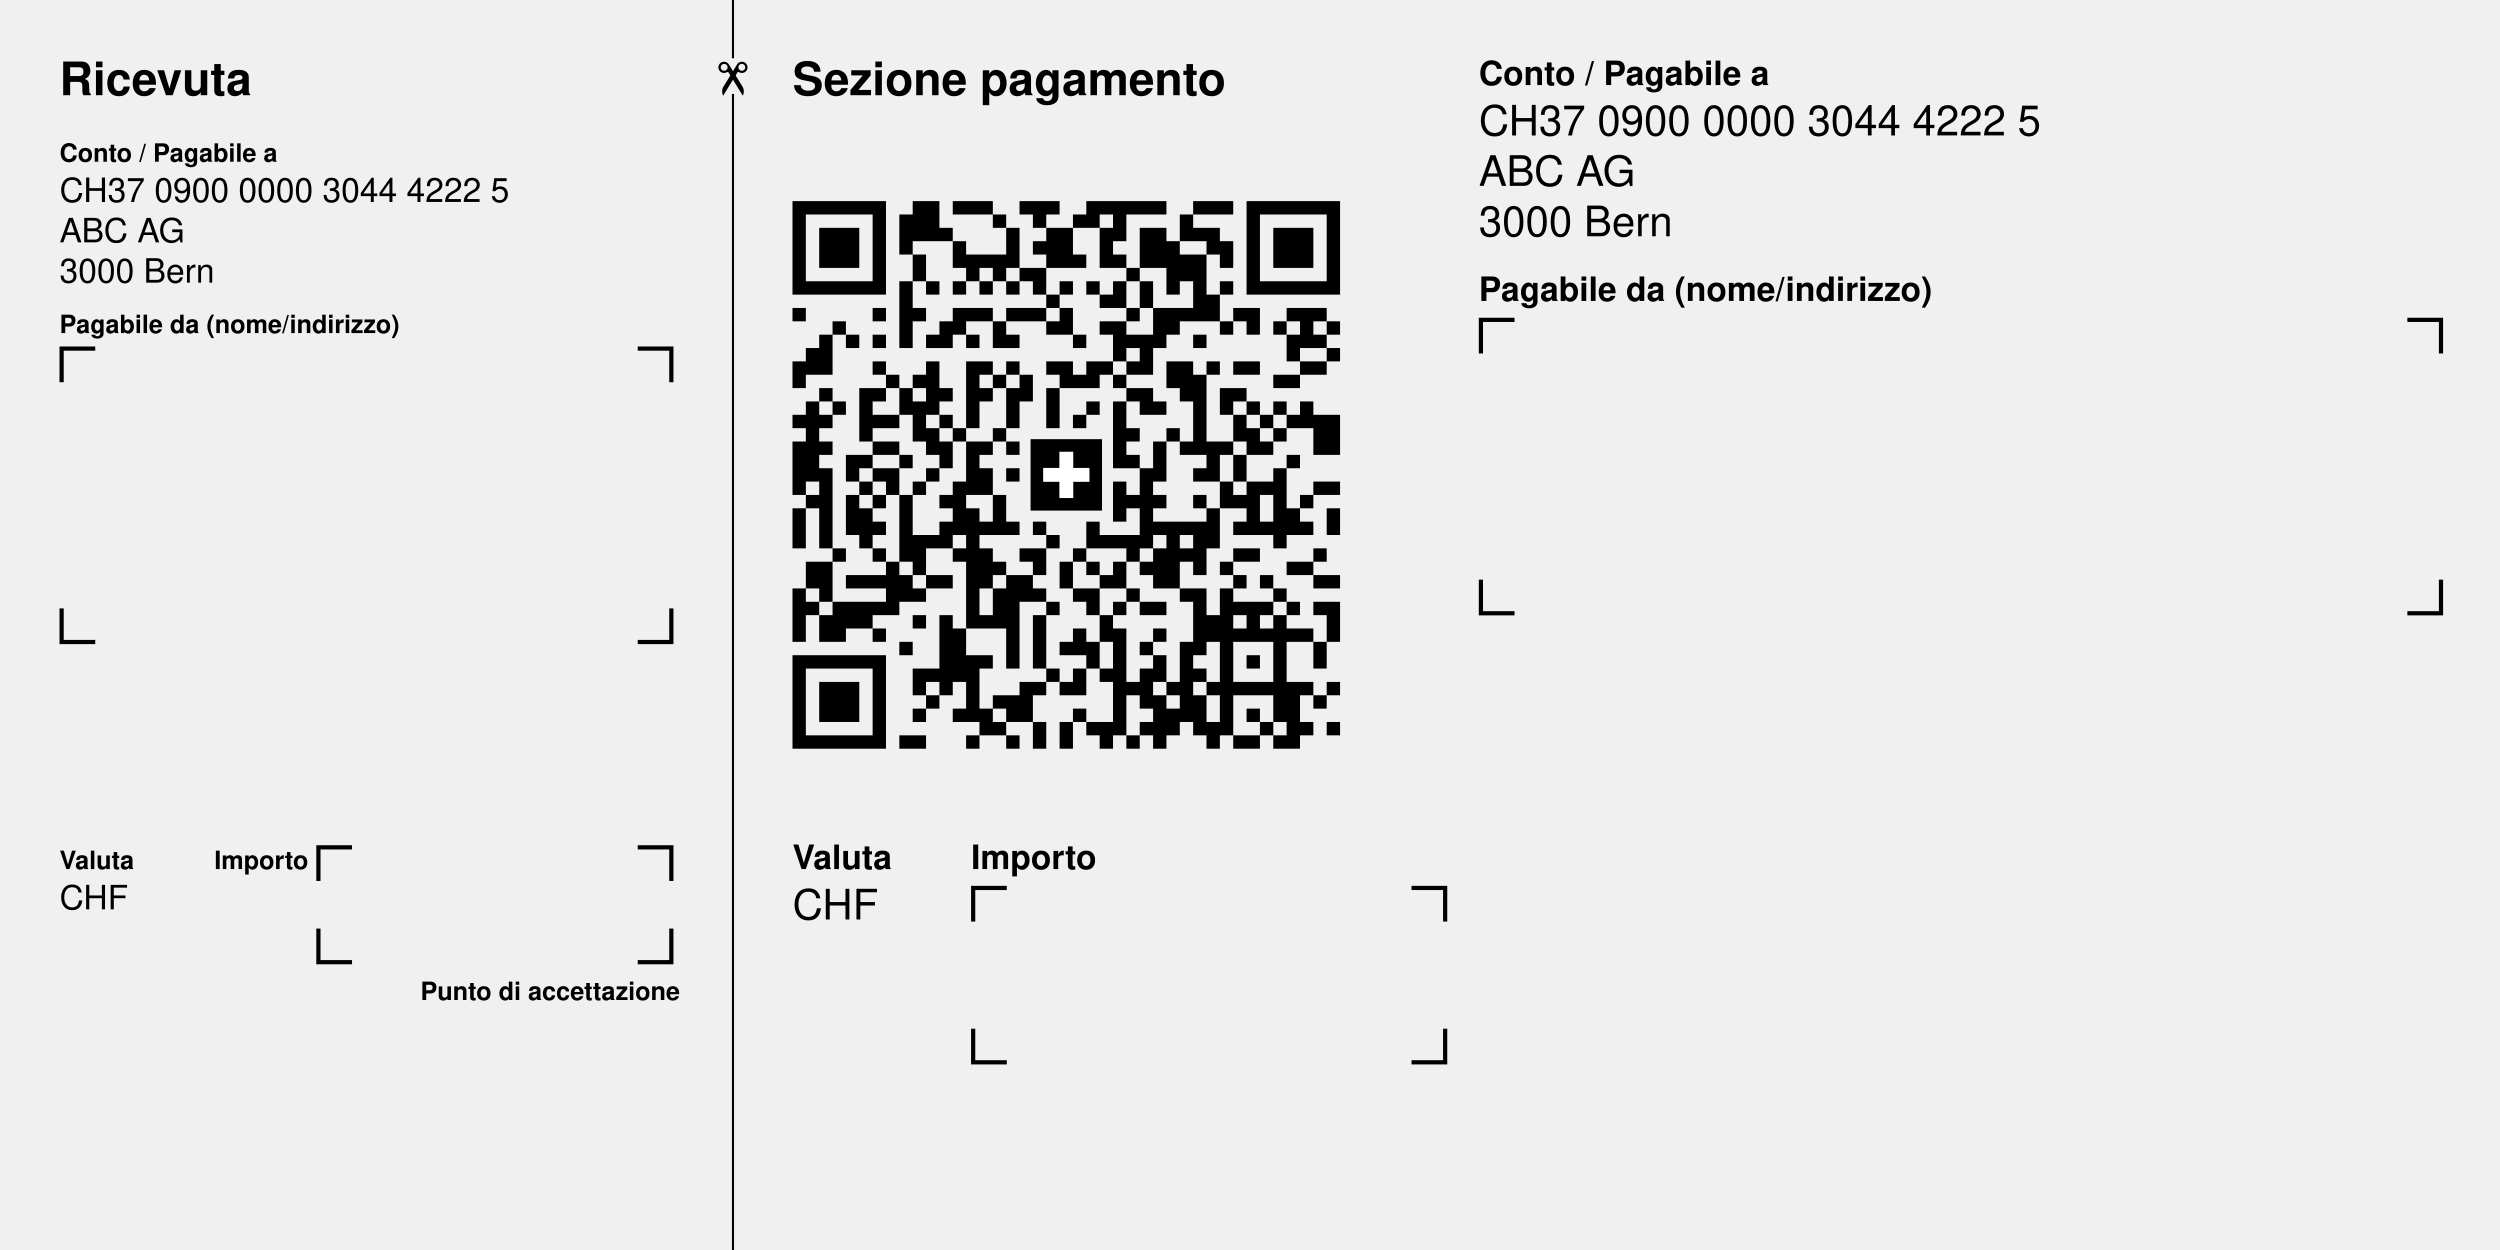
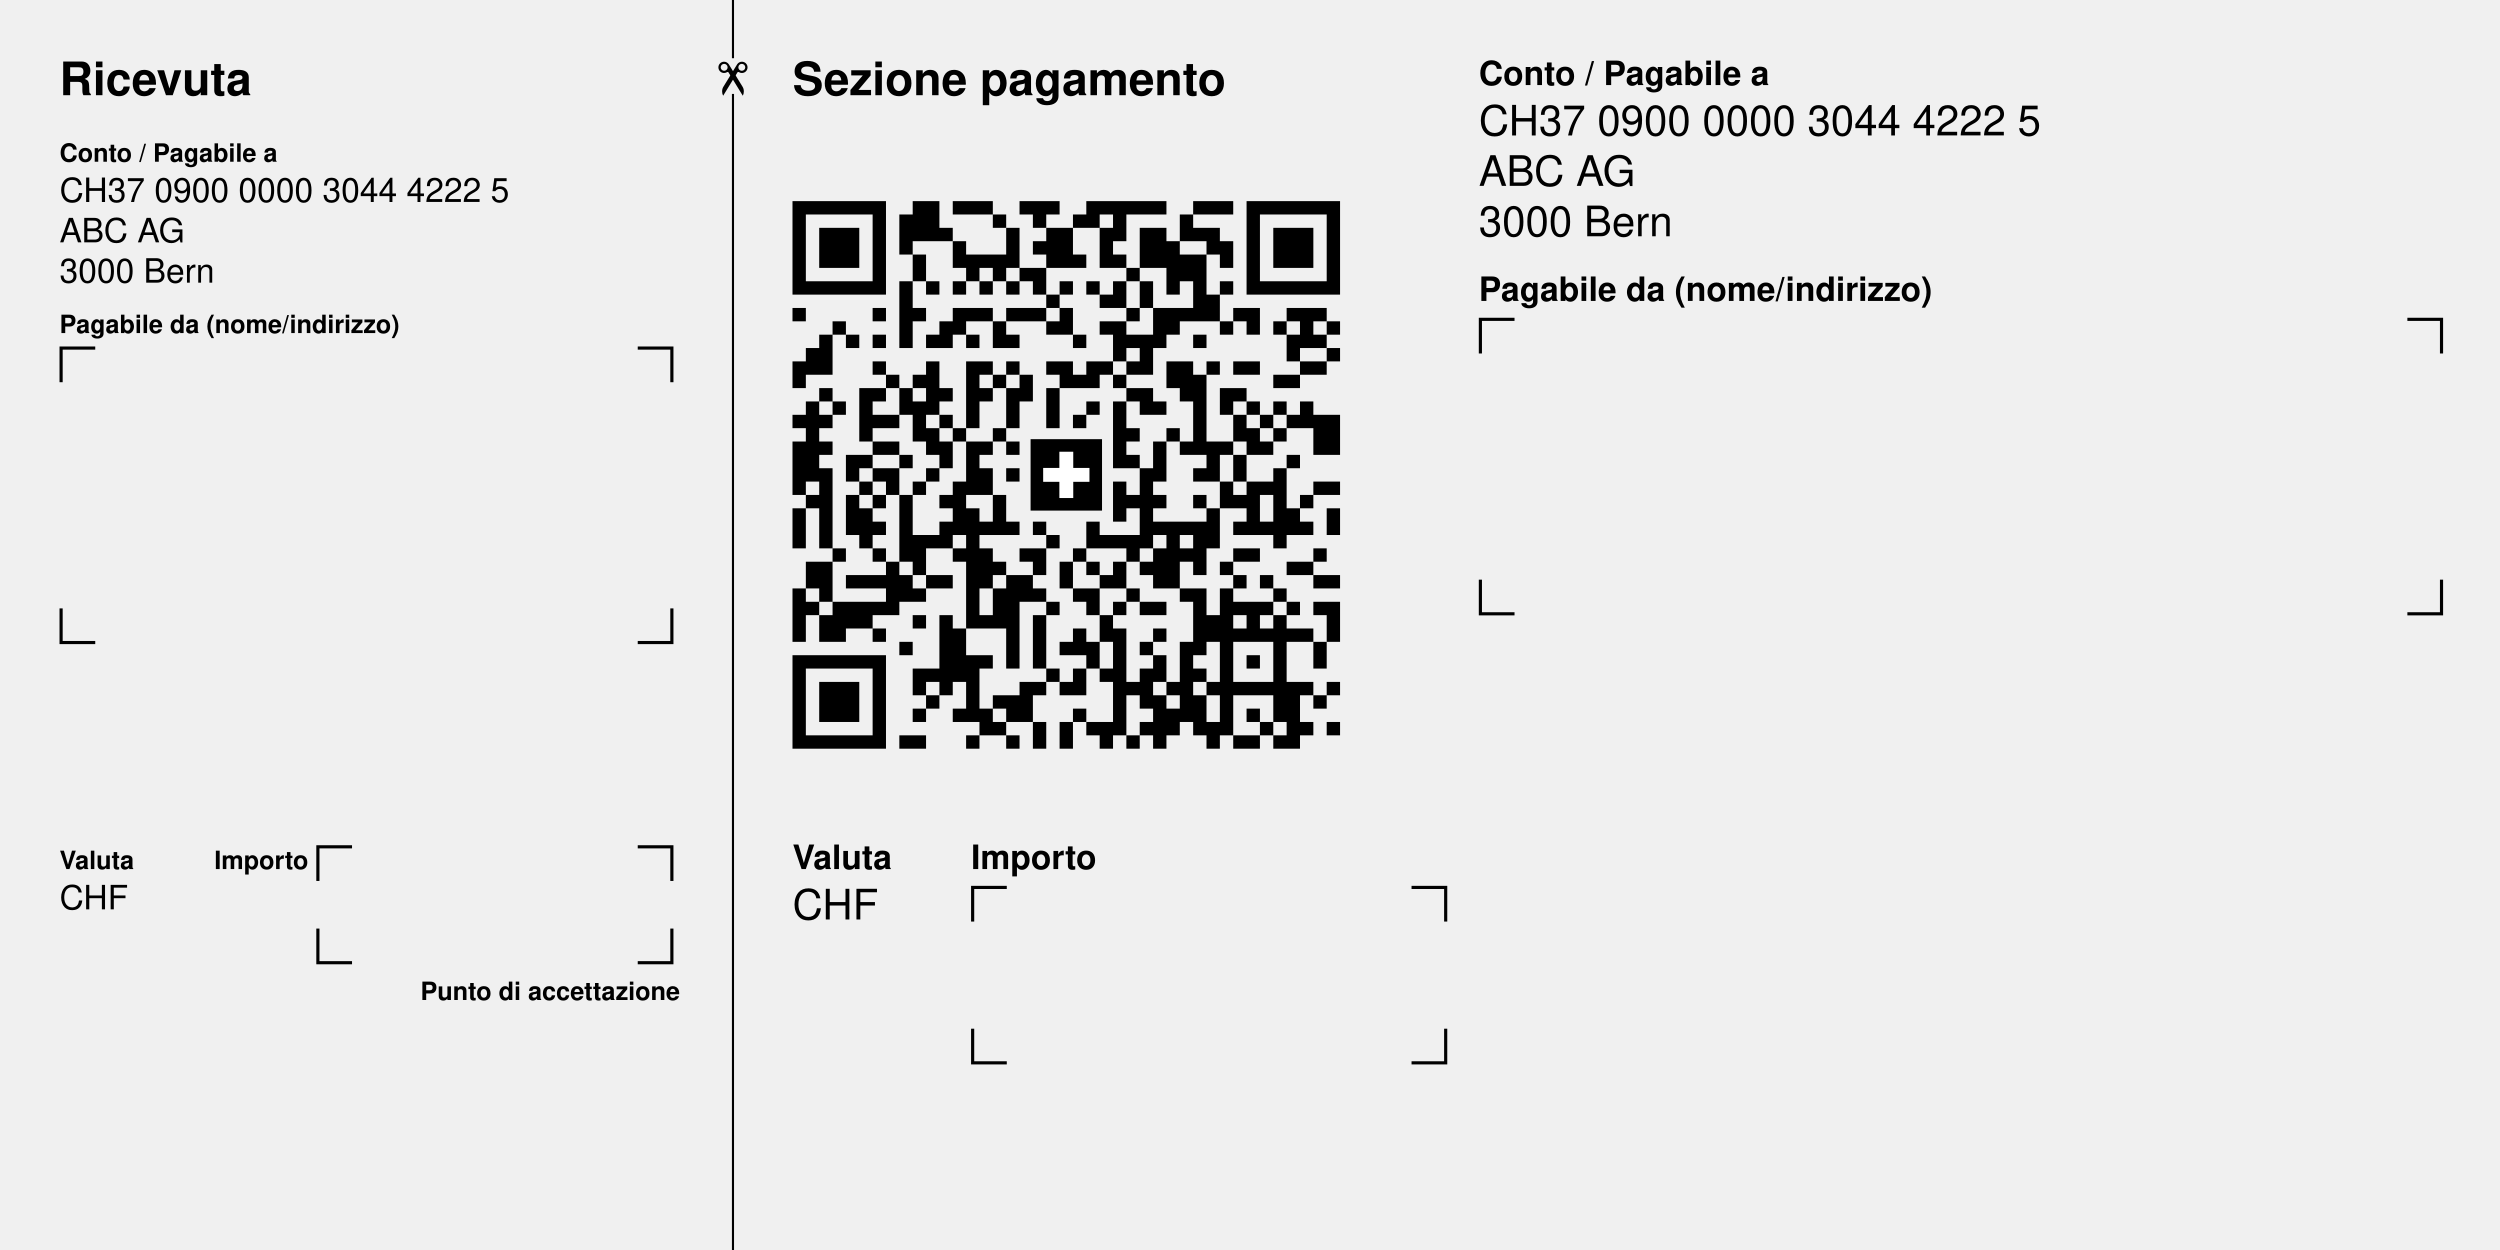
<svg xmlns="http://www.w3.org/2000/svg" width="210mm" height="105mm" version="1.1" viewBox="0 0 595.276 297.638">
  <g font-family="Helvetica,Arial" transform="translate(0 297.638)">
    <g transform="translate(188.702 -119.367) scale(3.18)">
      <path d="M0,-41h7v1h-7zm9,0h2v3h-2zm3,0h3v1h-3zm5,0h3v1h-3zm5,0h6v1h-6zm8,0h3v1h-3z m4,0h7v1h-7zm-34,1h1v6h-1zm6,0h1v6h-1zm2,0h1v3h-1zm7,0h1v1h-1zm3,0h1v1h-1z m3,0h2v1h-2zm3,0h1v2h-1zm5,0h1v2h-1zm5,0h1v6h-1zm6,0h1v6h-1zm-38,1h3v3h-3z m9,0h1v1h-1zm5,0h1v3h-1zm3,0h2v3h-2zm4,0h1v3h-1zm3,0h2v3h-2zm4,0h2v1h-2z m6,0h3v3h-3zm-24,1h1v2h-1zm6,0h1v1h-1zm10,0h1v4h-1zm3,0h2v1h-2zm-22,1h1v2h-1z m4,0h3v1h-3zm8,0h1v1h-1zm3,0h1v1h-1zm5,0h2v2h-2zm3,0h1v1h-1zm-19,1h1v1h-1z m2,0h1v1h-1zm2,0h2v1h-2zm8,0h1v1h-1zm-24,1h5v1h-5zm7,0h1v5h-1zm2,0h1v1h-1z m2,0h1v1h-1zm2,0h1v1h-1zm2,0h1v1h-1zm2,0h1v1h-1zm2,0h1v1h-1zm2,0h1v1h-1z m2,0h1v2h-1zm2,0h1v2h-1zm4,0h1v3h-1zm2,0h1v1h-1zm3,0h5v1h-5zm-16,1h1v1h-1z m4,0h1v1h-1zm8,0h1v2h-1zm-31,1h1v1h-1zm6,0h1v1h-1zm3,0h1v1h-1zm3,0h3v1h-3z m4,0h3v1h-3zm4,0h1v2h-1zm5,0h1v1h-1zm2,0h2v2h-2zm2,0h1v1h-1zm4,0h2v1h-2z m4,0h3v1h-3zm-34,1h1v1h-1zm8,0h2v1h-2zm4,0h1v2h-1zm4,0h1v1h-1zm4,0h2v1h-2z m9,0h1v1h-1zm2,0h1v1h-1zm2,0h1v1h-1zm2,0h1v2h-1zm2,0h1v1h-1zm-38,1h1v3h-1z m2,0h1v1h-1zm2,0h1v1h-1zm4,0h2v1h-2zm3,0h1v1h-1zm3,0h1v1h-1zm5,0h1v1h-1z m3,0h4v1h-4zm6,0h1v1h-1zm7,0h1v2h-1zm2,0h1v1h-1zm-38,1h1v2h-1zm23,0h1v1h-1z m2,0h1v2h-1zm14,0h1v1h-1zm-40,1h1v2h-1zm6,0h1v1h-1zm4,0h1v4h-1zm3,0h1v5h-1z m1,0h1v1h-1zm2,0h1v1h-1zm3,0h2v1h-2zm3,0h2v1h-2zm3,0h1v1h-1zm3,0h2v2h-2z m3,0h1v1h-1zm2,0h2v1h-2zm5,0h2v1h-2zm-31,1h1v1h-1zm2,0h1v1h-1zm6,0h1v1h-1z m2,0h1v2h-1zm3,0h3v1h-3zm4,0h1v1h-1zm6,0h1v6h-1zm6,0h2v1h-2zm-34,1h1v1h-1z m3,-0h1v4h-1zm1,0h1v1h-1zm2,0h1v2h-1zm3,0h1v1h-1zm3,0h1v1h-1zm2,0h1v3h-1z m3,0h1v3h-1zm6,0h2v1h-2zm4,0h1v1h-1zm3,0h2v1h-2zm-31,1h1v6h-1zm2,0h1v1h-1z m6,-0h1v3h-1zm13,0h1v1h-1zm2,0h1v5h-1zm2,0h2v1h-2zm6,0h1v1h-1zm2,0h1v1h-1z m2,0h1v1h-1zm2,0h1v2h-1zm-38,1h1v1h-1zm2,0h1v1h-1zm4,0h2v1h-2zm5,0h1v1h-1z m10,0h1v1h-1zm12,-0h1v2h-1zm2,0h1v1h-1zm2,0h1v1h-1zm2,0h2v3h-2zm-29,1h1v2h-1z m2,-0h1v1h-1zm3,0h1v1h-1zm10,0h1v1h-1zm3,0h1v1h-1zm6,0h1v2h-1zm2,-0h1v1h-1z m-36,1h1v4h-1zm2,0h1v1h-1zm4,0h2v1h-2zm5,0h1v2h-1zm2,-0h1v4h-1zm1,0h1v1h-1z m2,0h1v1h-1zm11,-0h1v3h-1zm2,0h1v1h-1zm2,-0h1v3h-1zm1,0h1v1h-1zm3,0h1v1h-1z m-31,1h2v1h-2zm4,0h1v1h-1zm17,0h1v1h-1zm8,-0h1v2h-1zm4,0h1v1h-1zm-35,1h1v6h-1z m2,-0h1v1h-1zm2,0h2v1h-2zm4,0h1v1h-1zm4,0h1v2h-1zm2,0h1v1h-1zm10,0h1v6h-1z m4,-0h1v1h-1zm6,0h1v6h-1zm-31,1h1v1h-1zm2,0h1v1h-1zm2,0h1v1h-1zm3,0h1v4h-1z m12,0h1v3h-1zm8,0h1v2h-1zm2,0h1v4h-1zm1,0h1v1h-1zm4,0h2v1h-2zm-38,1h1v1h-1z m3,0h1v3h-1zm2,0h1v1h-1zm2,0h1v5h-1zm3,0h1v1h-1zm4,0h1v3h-1zm10,0h1v1h-1z m2,0h1v1h-1zm3,0h1v1h-1zm3,0h1v1h-1zm5,0h1v1h-1zm-38,1h1v3h-1zm5,0h1v3h-1z m8,0h1v9h-1zm18,0h1v3h-1zm6,0h1v2h-1zm3,0h1v2h-1zm-34,1h1v1h-1zm5,0h1v2h-1z m3,0h1v1h-1zm2,0h1v1h-1zm2,0h1v1h-1zm4,0h1v2h-1zm5,0h4v1h-4zm6,0h1v1h-1z m2,0h1v1h-1zm3,0h1v1h-1zm-29,1h1v3h-1zm1,0h1v1h-1zm9,0h1v1h-1zm4,0h3v1h-3z m5,0h1v4h-1zm2,0h1v3h-1zm-27,1h1v1h-1zm3,0h1v1h-1zm6,0h1v1h-1zm2,0h1v3h-1z m3,0h2v1h-2zm4,0h1v1h-1zm4,0h1v1h-1zm2,0h1v3h-1zm2,0h1v1h-1zm4,0h2v1h-2z m6,0h1v1h-1zm-38,1h2v2h-2zm6,0h1v4h-1zm8,0h1v1h-1zm3,0h1v1h-1zm2,0h1v2h-1z m2,0h1v1h-1zm2,0h1v2h-1zm2,0h1v1h-1zm6,0h1v1h-1zm5,0h2v1h-2zm-33,1h3v1h-3z m4,0h1v2h-1zm2,0h2v1h-2zm6,0h1v7h-1zm1,0h1v2h-1zm6,0h1v1h-1zm10,0h1v1h-1z m2,0h1v1h-1zm4,0h2v1h-2zm-39,1h1v4h-1zm2,0h1v1h-1zm7,0h1v1h-1zm6,0h1v3h-1z m3,0h1v1h-1zm3,0h2v1h-2zm4,0h1v1h-1zm4,0h2v1h-2zm3,0h1v11h-1zm4,0h1v1h-1z m-35,1h1v1h-1zm2,0h3v2h-3zm3,0h1v1h-1zm13,0h1v1h-1zm3,0h1v1h-1zm2,0h1v1h-1z m2,0h2v1h-2zm4,0h1v4h-1zm3,-0h3v1h-3zm4,0h1v1h-1zm2,0h2v1h-2zm-37,1h1v2h-1z m7,0h1v1h-1zm2,0h1v6h-1zm3,-0h1v1h-1zm4,0h1v4h-1zm5,-0h1v2h-1zm8,0h1v2h-1z m3,0h1v2h-1zm2,0h1v8h-1zm4,0h1v2h-1zm-37,1h1v1h-1zm3,0h1v1h-1zm6,0h1v4h-1z m9,0h1v2h-1zm3,0h1v8h-1zm3,0h1v1h-1zm6,0h1v1h-1zm2,0h1v1h-1zm2,0h2v1h-2z m-29,1h1v1h-1zm12,0h1v1h-1zm2,0h1v2h-1zm4,0h1v1h-1zm3,0h1v6h-1zm10,0h1v2h-1z m-39,1h7v1h-7zm13,0h1v5h-1zm1,0h1v1h-1zm13,0h1v2h-1zm7,0h1v1h-1zm-34,1h1v6h-1z m6,0h1v6h-1zm3,-0h2v1h-2zm10,0h1v1h-1zm2,0h1v2h-1zm2,-0h1v1h-1zm3,0h1v3h-1z m4,-0h1v1h-1zm-28,1h3v3h-3zm7,-0h1v1h-1zm8,0h1v3h-1zm1,-0h1v1h-1zm2,0h1v1h-1z m5,0h1v1h-1zm3,0h1v1h-1zm3,0h1v1h-1zm2,0h3v1h-3zm4,0h1v5h-1zm1,0h1v1h-1z m2,0h1v1h-1zm-30,1h1v1h-1zm5,0h2v1h-2zm12,0h1v4h-1zm3,0h1v3h-1zm9,0h1v1h-1z m-30,1h1v1h-1zm3,0h1v1h-1zm2,0h1v2h-1zm2,0h1v1h-1zm5,0h1v1h-1zm7,0h1v2h-1z m6,0h1v1h-1zm-19,1h1v1h-1zm3,0h1v2h-1zm2,0h1v2h-1zm2,0h2v1h-2zm4,0h1v1h-1z m5,0h1v2h-1zm4,0h1v1h-1zm3,0h1v1h-1zm2,0h1v1h-1zm-39,1h5v1h-5zm7,0h2v1h-2z m5,0h1v1h-1zm3,0h1v1h-1zm7,0h1v1h-1zm2,0h1v1h-1zm8,0h2v1h-2zm3,0h1v1h-1z" fill="#000000" />
    </g>
    <g transform="translate(188.702 -119.367)">
      <path d="M56.693,-73.701h17.008v17.008h-17.008z" fill="#000000" />
      <path d="M63.543,-70.709h3.307v11.024h-3.307zm-3.858,3.858h11.024v3.307h-11.024z" fill="#ffffff" />
    </g>
    <g transform="translate(188.702 -0)">
      <text x="0" y="-274.976" font-size="11" font-weight="bold">Sezione pagamento</text>
      <text x="0" y="-90.709" font-size="8" font-weight="bold">Valuta</text>
      <text x="0" y="-78.709" font-size="10">CHF</text>
    </g>
    <g transform="translate(231.222 -0)">
      <text x="0" y="-90.709" font-size="8" font-weight="bold">Importo</text>
-       <path d="M0.5,-52.693l0,8.004l8.004,0m96.378,0l8.004,0l0,-8.004m0,-25.512l0,-8.004l-8.004,0m-96.378,0l-8.004,0l0,8.004" stroke="#000000" fill="none" />
+       <path d="M0.375,-52.693l0,8.129l8.129,0m96.378,0l8.129,0l0,-8.129m0,-25.512l0,-8.129l-8.129,0m-96.378,0l-8.129,0l0,8.129" stroke="#000000" stroke-width="0.75" fill="none" />
    </g>
    <g transform="translate(352.12 -0)">
      <text x="0" y="-277.376" font-size="8" font-weight="bold">Conto / Pagabile a</text>
      <text x="0" y="-265.376" font-size="10">CH37 0900 0000 3044 4222 5</text>
      <text x="0" y="-253.376" font-size="10">ABC AG</text>
      <text x="0" y="-241.376" font-size="10">3000 Bern</text>
      <text x="0" y="-225.976" font-size="8" font-weight="bold">Pagabile da (nome/indirizzo)</text>
-       <path d="M0.5,-159.614l0,8.004l8.004,0m212.598,0l8.004,0l0,-8.004m0,-53.858l0,-8.004l-8.004,0m-212.598,0l-8.004,0l0,8.004" stroke="#000000" fill="none" />
+       <path d="M0.375,-159.614l0,8.129l8.129,0m212.598,0l8.129,0l0,-8.129m0,-53.858l0,-8.129l-8.129,0m-212.598,0l-8.129,0l0,8.129" stroke="#000000" stroke-width="0.75" fill="none" />
    </g>
    <g transform="translate(14.173 -0)">
      <text x="0" y="-274.976" font-size="11" font-weight="bold">Ricevuta</text>
      <text x="0" y="-259.134" font-size="6" font-weight="bold">Conto / Pagabile a</text>
      <text x="0" y="-249.534" font-size="8">CH37 0900 0000 3044 4222 5</text>
      <text x="0" y="-239.934" font-size="8">ABC AG</text>
      <text x="0" y="-230.334" font-size="8">3000 Bern</text>
      <text x="0" y="-218.334" font-size="6" font-weight="bold">Pagabile da (nome/indirizzo)</text>
-       <path d="M0.5,-152.772l0,8.004l8.004,0m129.175,0l8.004,0l0,-8.004m0,-53.858l0,-8.004l-8.004,0m-129.175,0l-8.004,0l0,8.004" stroke="#000000" fill="none" />
+       <path d="M0.375,-152.772l0,8.129l8.129,0m129.175,0l8.129,0l0,-8.129m0,-53.858l0,-8.129l-8.129,0m-129.175,0l-8.129,0l0,8.129" stroke="#000000" stroke-width="0.75" fill="none" />
      <text x="0" y="-90.709" font-size="6" font-weight="bold">Valuta</text>
      <text x="0" y="-81.109" font-size="8">CHF</text>
    </g>
    <g transform="translate(51.024 -0)">
      <text x="0" y="-90.709" font-size="6" font-weight="bold">Importo</text>
    </g>
-     <path d="M75.817,-76.535l0,8.004l8.004,0m68.031,0l8.004,0l0,-8.004m0,-11.339l0,-8.004l-8.004,0m-68.031,0l-8.004,0l0,8.004" stroke="#000000" fill="none" />
+     <path d="M75.692,-76.535l0,8.129l8.129,0m68.031,0l8.129,0l0,-8.129m0,-11.339l0,-8.129l-8.129,0m-68.031,0l-8.129,0l0,8.129" stroke="#000000" stroke-width="0.75" fill="none" />
    <text x="100.122" y="-59.528" font-size="6" font-weight="bold">Punto di accettazione</text>
    <path d="M174.529,-0l0,-275.272m0,-8.504l0,-14.173m-174.529,0l595.899,0" stroke="#000000" stroke-width="0.5" fill="none" />
    <g transform="translate(171.468 -274.847) scale(0.006)">
      <path d="M131.754,-359.388c-33.041,54.539,-52.384,110.154,-52.384,192.144c0,62.702,15.27,120.654,41.122,167.596l567.598,-926.232c10.25,-16.724,34.279,-23.091,63.969,-5.805c33.06,19.242,71.495,30.268,112.507,30.268 c123.676,0,223.937,-100.261,223.937,-223.937c0,-123.676,-100.261,-223.937,-223.937,-223.937c-76.348,0,-143.773,38.208,-184.195,96.548l-548.617,893.353zm728.561,-904.861c75.929,0,137.48,61.551,137.48,137.48 c0,75.929,-61.551,137.48,-137.48,137.48c-75.929,0,-137.48,-61.551,-137.48,-137.48c0,-75.929,61.551,-137.48,137.48,-137.48z" fill="#000000" />
    </g>
    <g transform="translate(177.591 -274.847) scale(-0.006 0.006)">
      <path d="M131.754,-359.388c-33.041,54.539,-52.384,110.154,-52.384,192.144c0,62.702,15.27,120.654,41.122,167.596l567.598,-926.232c10.25,-16.724,34.279,-23.091,63.969,-5.805c33.06,19.242,71.495,30.268,112.507,30.268 c123.676,0,223.937,-100.261,223.937,-223.937c0,-123.676,-100.261,-223.937,-223.937,-223.937c-76.348,0,-143.773,38.208,-184.195,96.548l-548.617,893.353zm728.561,-904.861c75.929,0,137.48,61.551,137.48,137.48 c0,75.929,-61.551,137.48,-137.48,137.48c-75.929,0,-137.48,-61.551,-137.48,-137.48c0,-75.929,61.551,-137.48,137.48,-137.48z" fill="#000000" />
    </g>
  </g>
</svg>
